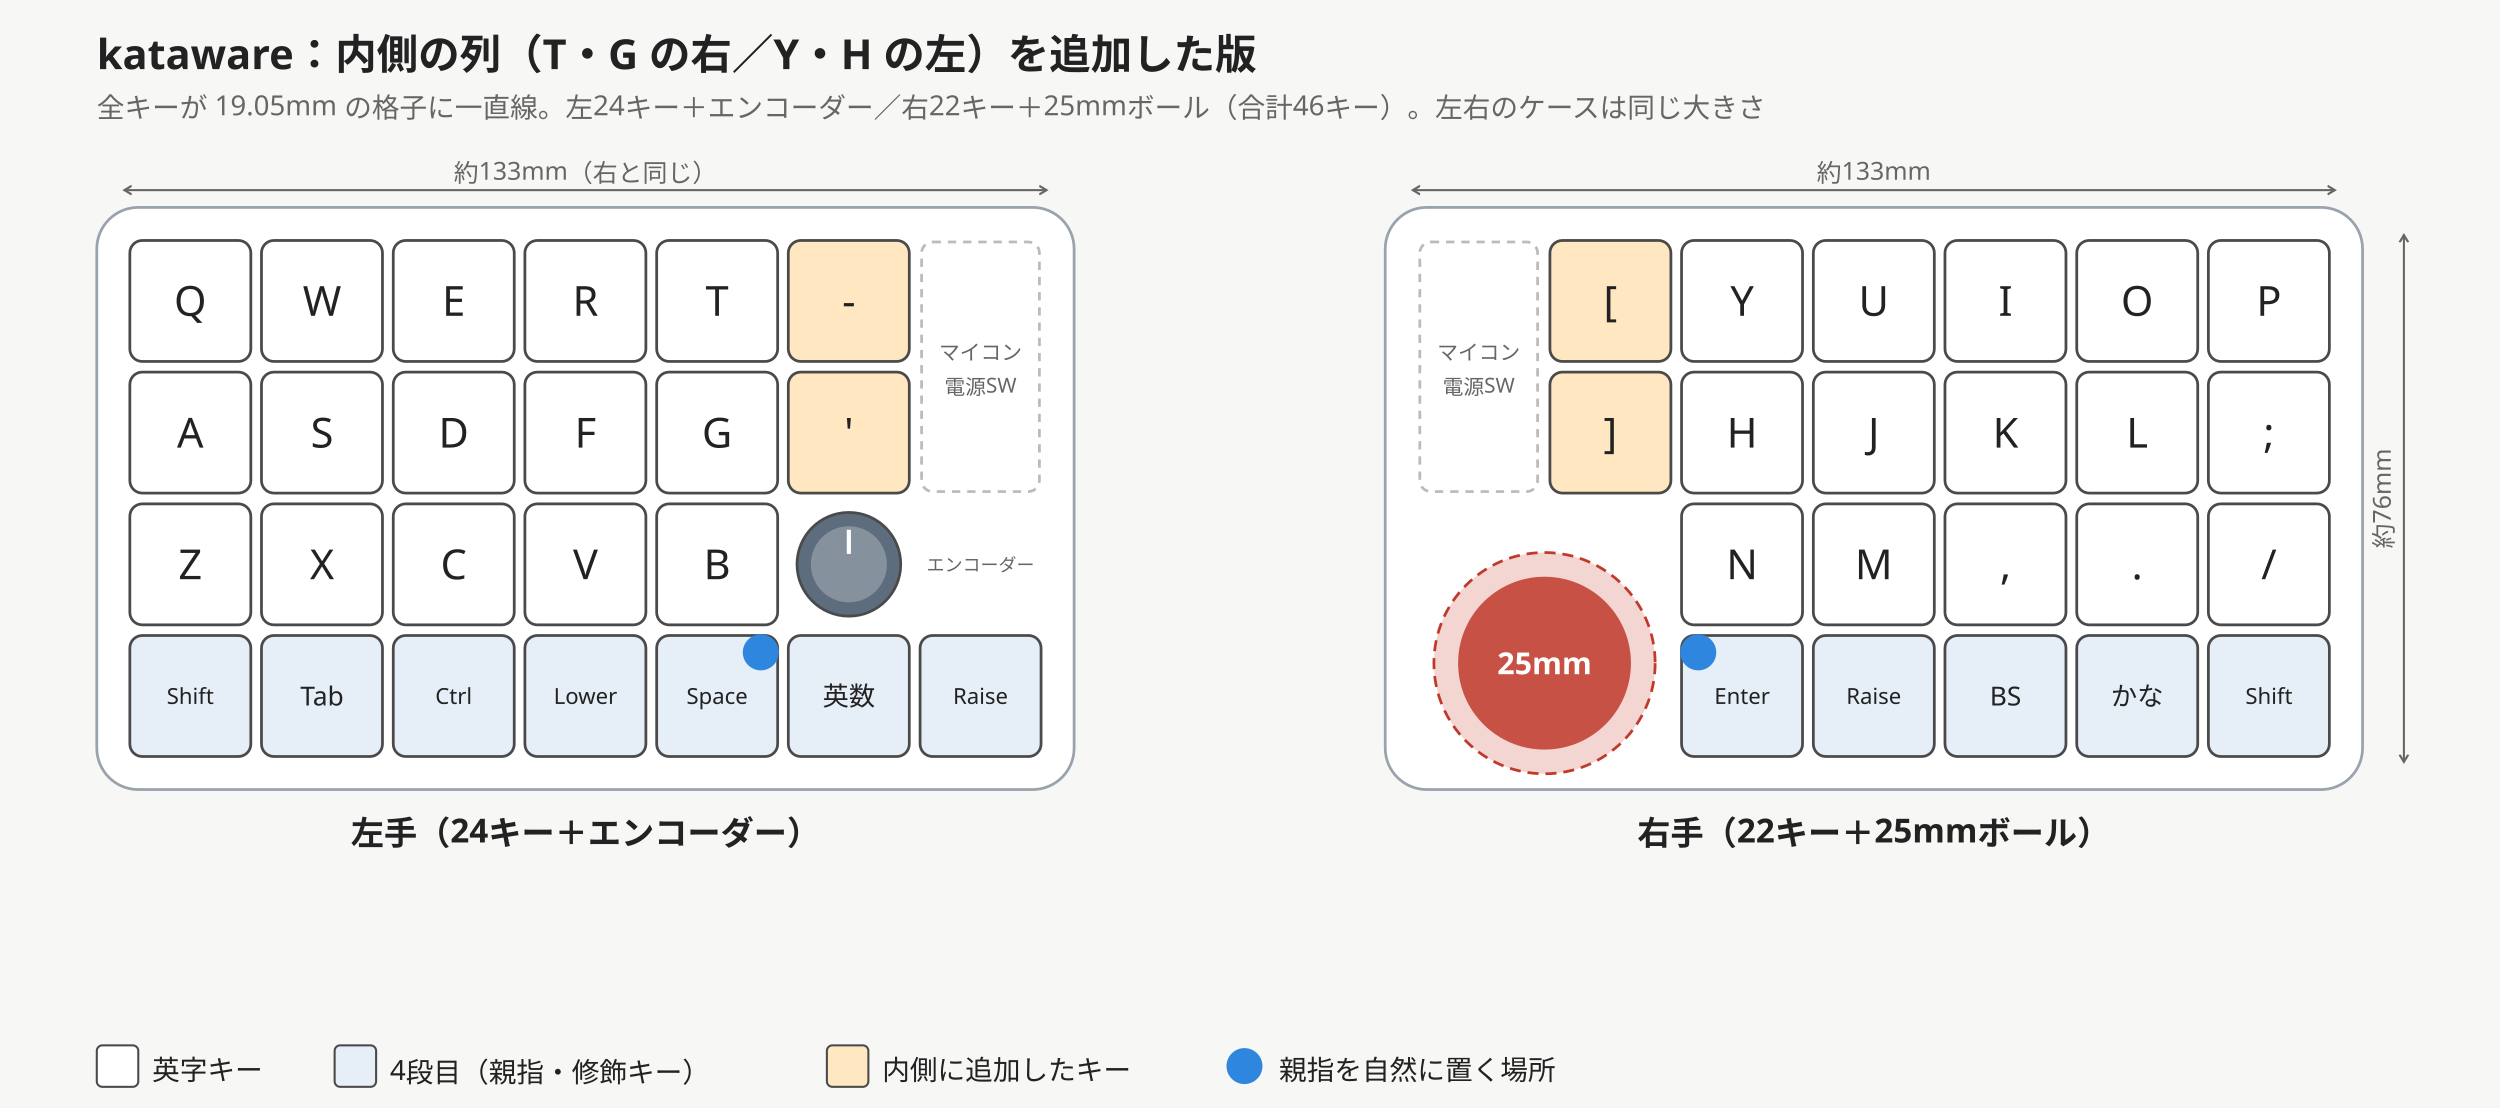
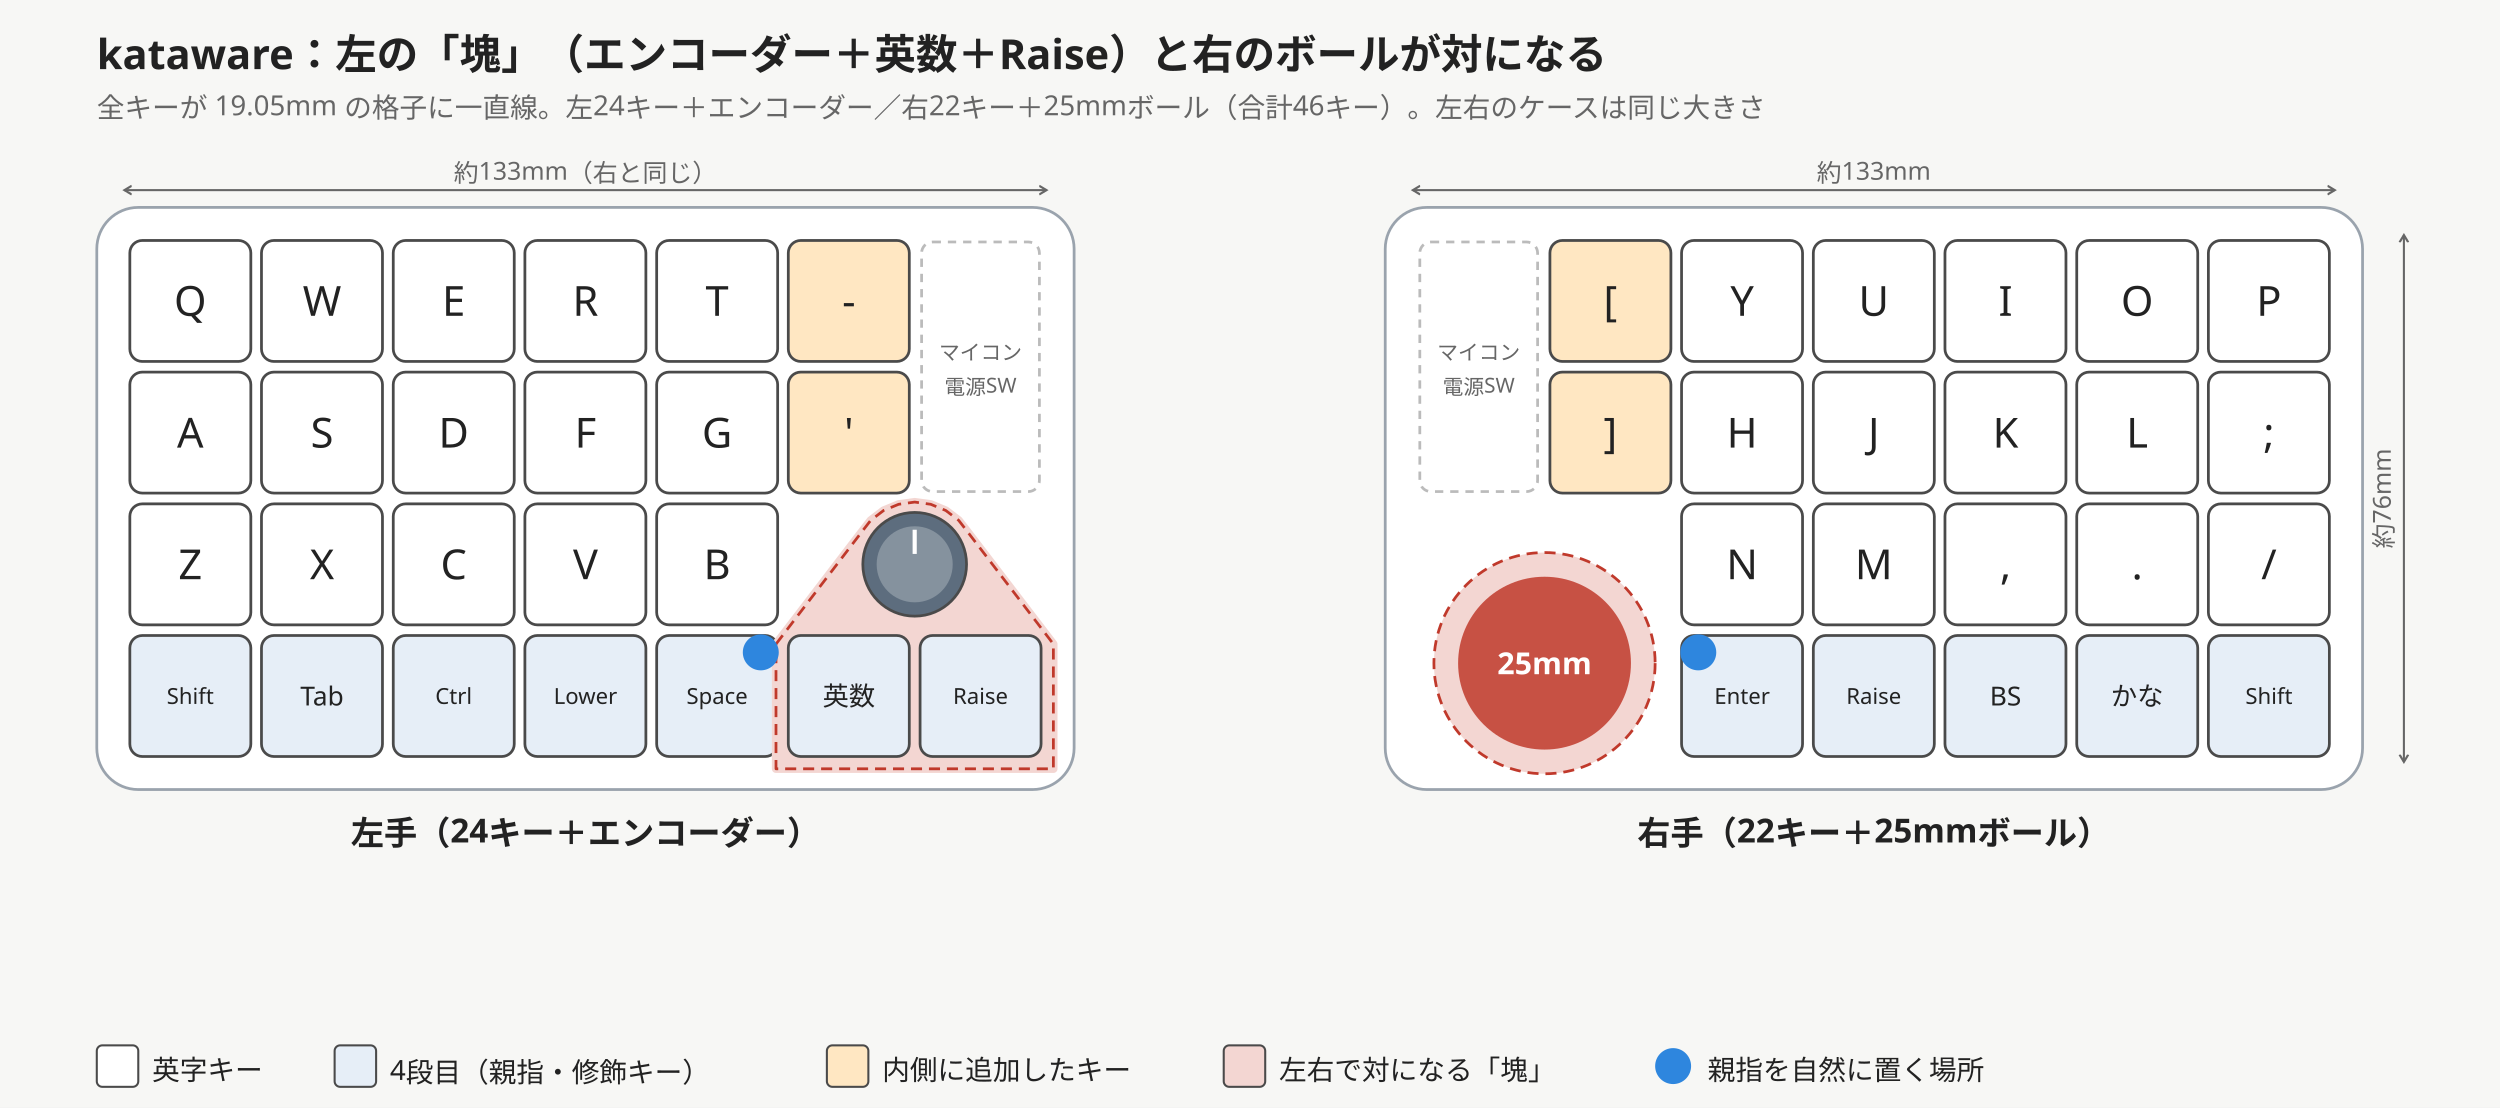
<svg xmlns="http://www.w3.org/2000/svg" width="1808" height="801" viewBox="0 0 1808 801" font-family="IPAPGothic, IPAGothic, sans-serif">
  <defs>
    <marker id="a" viewBox="0 0 10 10" refX="5" refY="5" markerWidth="7" markerHeight="7" orient="auto-start-reverse">
      <path d="M0,2 L5,5 L0,8" fill="none" stroke="#666" stroke-width="1.5" />
    </marker>
  </defs>
  <rect width="100%" height="100%" fill="#f7f7f5" />
-   <text x="70.0" y="50.0" font-size="30" text-anchor="start" fill="#222" font-weight="bold">kataware：内側の列（T・G の右／Y・H の左）を追加した版</text>
+   <text x="70.0" y="50.0" font-size="30" text-anchor="start" fill="#222" font-weight="bold">kataware：左の「塊」（エンコーダー＋英数＋Raise）と右のボールが対になる</text>
  <text x="70.0" y="85.0" font-size="20" text-anchor="start" fill="#666" font-weight="normal">全キーが 19.05mm の格子に一直線。左24キー＋エンコーダー／右22キー＋25mmボール（合計46キー）。左右のケースは同じ大きさ</text>
  <rect x="70.0" y="150.0" width="706.8" height="421.0" rx="30.0" fill="#ffffff" stroke="#9aa3ad" stroke-width="2" />
  <rect x="1001.8" y="150.0" width="706.8" height="421.0" rx="30.0" fill="#ffffff" stroke="#9aa3ad" stroke-width="2" />
  <rect x="93.9" y="173.9" width="87.5" height="87.5" rx="9.0" fill="#ffffff" stroke="#4a4a4a" stroke-width="2" />
  <text x="137.6" y="228.4" font-size="30" text-anchor="middle" fill="#222">Q</text>
  <rect x="189.1" y="173.9" width="87.5" height="87.5" rx="9.0" fill="#ffffff" stroke="#4a4a4a" stroke-width="2" />
  <text x="232.9" y="228.4" font-size="30" text-anchor="middle" fill="#222">W</text>
  <rect x="284.4" y="173.9" width="87.5" height="87.5" rx="9.0" fill="#ffffff" stroke="#4a4a4a" stroke-width="2" />
  <text x="328.1" y="228.4" font-size="30" text-anchor="middle" fill="#222">E</text>
  <rect x="379.6" y="173.9" width="87.5" height="87.5" rx="9.0" fill="#ffffff" stroke="#4a4a4a" stroke-width="2" />
  <text x="423.4" y="228.4" font-size="30" text-anchor="middle" fill="#222">R</text>
  <rect x="474.9" y="173.9" width="87.5" height="87.5" rx="9.0" fill="#ffffff" stroke="#4a4a4a" stroke-width="2" />
  <text x="518.6" y="228.4" font-size="30" text-anchor="middle" fill="#222">T</text>
  <rect x="93.9" y="269.1" width="87.5" height="87.5" rx="9.0" fill="#ffffff" stroke="#4a4a4a" stroke-width="2" />
  <text x="137.6" y="323.7" font-size="30" text-anchor="middle" fill="#222">A</text>
  <rect x="189.1" y="269.1" width="87.5" height="87.5" rx="9.0" fill="#ffffff" stroke="#4a4a4a" stroke-width="2" />
  <text x="232.9" y="323.7" font-size="30" text-anchor="middle" fill="#222">S</text>
  <rect x="284.4" y="269.1" width="87.5" height="87.5" rx="9.0" fill="#ffffff" stroke="#4a4a4a" stroke-width="2" />
  <text x="328.1" y="323.7" font-size="30" text-anchor="middle" fill="#222">D</text>
  <rect x="379.6" y="269.1" width="87.5" height="87.5" rx="9.0" fill="#ffffff" stroke="#4a4a4a" stroke-width="2" />
  <text x="423.4" y="323.7" font-size="30" text-anchor="middle" fill="#222">F</text>
  <rect x="474.9" y="269.1" width="87.5" height="87.5" rx="9.0" fill="#ffffff" stroke="#4a4a4a" stroke-width="2" />
  <text x="518.6" y="323.7" font-size="30" text-anchor="middle" fill="#222">G</text>
  <rect x="93.9" y="364.4" width="87.5" height="87.5" rx="9.0" fill="#ffffff" stroke="#4a4a4a" stroke-width="2" />
  <text x="137.6" y="418.9" font-size="30" text-anchor="middle" fill="#222">Z</text>
  <rect x="189.1" y="364.4" width="87.5" height="87.5" rx="9.0" fill="#ffffff" stroke="#4a4a4a" stroke-width="2" />
  <text x="232.9" y="418.9" font-size="30" text-anchor="middle" fill="#222">X</text>
  <rect x="284.4" y="364.4" width="87.5" height="87.5" rx="9.0" fill="#ffffff" stroke="#4a4a4a" stroke-width="2" />
  <text x="328.1" y="418.9" font-size="30" text-anchor="middle" fill="#222">C</text>
  <rect x="379.6" y="364.4" width="87.5" height="87.5" rx="9.0" fill="#ffffff" stroke="#4a4a4a" stroke-width="2" />
  <text x="423.4" y="418.9" font-size="30" text-anchor="middle" fill="#222">V</text>
  <rect x="474.9" y="364.4" width="87.5" height="87.5" rx="9.0" fill="#ffffff" stroke="#4a4a4a" stroke-width="2" />
  <text x="518.6" y="418.9" font-size="30" text-anchor="middle" fill="#222">B</text>
  <rect x="93.9" y="459.6" width="87.5" height="87.5" rx="9.0" fill="#e6eef7" stroke="#4a4a4a" stroke-width="2" />
  <text x="137.6" y="509.1" font-size="16" text-anchor="middle" fill="#222">Shift</text>
  <rect x="189.1" y="459.6" width="87.5" height="87.5" rx="9.0" fill="#e6eef7" stroke="#4a4a4a" stroke-width="2" />
  <text x="232.9" y="510.2" font-size="19" text-anchor="middle" fill="#222">Tab</text>
  <rect x="284.4" y="459.6" width="87.5" height="87.5" rx="9.0" fill="#e6eef7" stroke="#4a4a4a" stroke-width="2" />
  <text x="328.1" y="509.1" font-size="16" text-anchor="middle" fill="#222">Ctrl</text>
  <rect x="379.6" y="459.6" width="87.5" height="87.5" rx="9.0" fill="#e6eef7" stroke="#4a4a4a" stroke-width="2" />
  <text x="423.4" y="509.1" font-size="16" text-anchor="middle" fill="#222">Lower</text>
  <rect x="474.9" y="459.6" width="87.5" height="87.5" rx="9.0" fill="#e6eef7" stroke="#4a4a4a" stroke-width="2" />
  <text x="518.6" y="509.1" font-size="16" text-anchor="middle" fill="#222">Space</text>
+   <path d="M561.2,465.8 L622.5,385.6 L629.7,376.3 L639.0,369.2 L649.9,364.7 L661.5,363.1 L673.1,364.7 L684.0,369.2 L693.3,376.3 L700.5,385.6 L761.8,465.8 L761.8,556.0 L561.2,556.0 Z" fill="#f3d6d2" stroke="#f3d6d2" stroke-width="6" stroke-linejoin="round" />
+   <path d="M561.2,465.8 L622.5,385.6 L629.7,376.3 L639.0,369.2 L649.9,364.7 L661.5,363.1 L673.1,364.7 L684.0,369.2 L693.3,376.3 L700.5,385.6 L761.8,465.8 L761.8,556.0 L561.2,556.0 Z" fill="none" stroke="#c0392b" stroke-width="2" stroke-dasharray="8 5" stroke-linejoin="round" />
  <rect x="570.1" y="459.6" width="87.5" height="87.5" rx="9.0" fill="#e6eef7" stroke="#4a4a4a" stroke-width="2" />
  <text x="613.9" y="510.2" font-size="19" text-anchor="middle" fill="#222">英数</text>
  <rect x="665.4" y="459.6" width="87.5" height="87.5" rx="9.0" fill="#e6eef7" stroke="#4a4a4a" stroke-width="2" />
  <text x="709.1" y="509.1" font-size="16" text-anchor="middle" fill="#222">Raise</text>
+   <circle cx="661.5" cy="408.1" r="37.5" fill="#5d6d7e" stroke="#4a4a4a" stroke-width="2" />
+   <circle cx="661.5" cy="408.1" r="27.5" fill="#85929e" />
+   <line x1="661.5" y1="383.1" x2="661.5" y2="400.6" stroke="#fff" stroke-width="3" />
  <circle cx="550.2" cy="471.8" r="13.0" fill="#2e86de" />
-   <circle cx="613.9" cy="408.1" r="37.5" fill="#5d6d7e" stroke="#4a4a4a" stroke-width="2" />
-   <circle cx="613.9" cy="408.1" r="27.5" fill="#85929e" />
-   <line x1="613.9" y1="383.1" x2="613.9" y2="400.6" stroke="#fff" stroke-width="3" />
-   <text x="709.1" y="413.1" font-size="13" text-anchor="middle" fill="#666" font-weight="normal">エンコーダー</text>
  <rect x="570.1" y="173.9" width="87.5" height="87.5" rx="9.0" fill="#ffe7c2" stroke="#4a4a4a" stroke-width="2" />
  <text x="613.9" y="228.4" font-size="30" text-anchor="middle" fill="#222">-</text>
  <rect x="570.1" y="269.1" width="87.5" height="87.5" rx="9.0" fill="#ffe7c2" stroke="#4a4a4a" stroke-width="2" />
  <text x="613.9" y="323.7" font-size="30" text-anchor="middle" fill="#222">'</text>
  <rect x="666.5" y="175.0" width="85.2" height="180.5" rx="8" fill="none" stroke="#bbbbbb" stroke-width="2" stroke-dasharray="6 5" />
  <text x="709.1" y="260.2" font-size="15" text-anchor="middle" fill="#666" font-weight="normal">マイコン</text>
  <text x="709.1" y="285.2" font-size="15" text-anchor="middle" fill="#666" font-weight="normal">電源SW</text>
  <rect x="1216.1" y="173.9" width="87.5" height="87.5" rx="9.0" fill="#ffffff" stroke="#4a4a4a" stroke-width="2" />
  <text x="1259.9" y="228.4" font-size="30" text-anchor="middle" fill="#222">Y</text>
  <rect x="1311.4" y="173.9" width="87.5" height="87.5" rx="9.0" fill="#ffffff" stroke="#4a4a4a" stroke-width="2" />
  <text x="1355.1" y="228.4" font-size="30" text-anchor="middle" fill="#222">U</text>
  <rect x="1406.6" y="173.9" width="87.5" height="87.5" rx="9.0" fill="#ffffff" stroke="#4a4a4a" stroke-width="2" />
  <text x="1450.4" y="228.4" font-size="30" text-anchor="middle" fill="#222">I</text>
  <rect x="1501.9" y="173.9" width="87.5" height="87.5" rx="9.0" fill="#ffffff" stroke="#4a4a4a" stroke-width="2" />
  <text x="1545.6" y="228.4" font-size="30" text-anchor="middle" fill="#222">O</text>
  <rect x="1597.1" y="173.9" width="87.5" height="87.5" rx="9.0" fill="#ffffff" stroke="#4a4a4a" stroke-width="2" />
  <text x="1640.9" y="228.4" font-size="30" text-anchor="middle" fill="#222">P</text>
  <rect x="1216.1" y="269.1" width="87.5" height="87.5" rx="9.0" fill="#ffffff" stroke="#4a4a4a" stroke-width="2" />
  <text x="1259.9" y="323.7" font-size="30" text-anchor="middle" fill="#222">H</text>
  <rect x="1311.4" y="269.1" width="87.5" height="87.5" rx="9.0" fill="#ffffff" stroke="#4a4a4a" stroke-width="2" />
  <text x="1355.1" y="323.7" font-size="30" text-anchor="middle" fill="#222">J</text>
  <rect x="1406.6" y="269.1" width="87.5" height="87.5" rx="9.0" fill="#ffffff" stroke="#4a4a4a" stroke-width="2" />
  <text x="1450.4" y="323.7" font-size="30" text-anchor="middle" fill="#222">K</text>
  <rect x="1501.9" y="269.1" width="87.5" height="87.5" rx="9.0" fill="#ffffff" stroke="#4a4a4a" stroke-width="2" />
  <text x="1545.6" y="323.7" font-size="30" text-anchor="middle" fill="#222">L</text>
  <rect x="1597.1" y="269.1" width="87.5" height="87.5" rx="9.0" fill="#ffffff" stroke="#4a4a4a" stroke-width="2" />
  <text x="1640.9" y="323.7" font-size="30" text-anchor="middle" fill="#222">;</text>
  <rect x="1216.1" y="364.4" width="87.5" height="87.5" rx="9.0" fill="#ffffff" stroke="#4a4a4a" stroke-width="2" />
  <text x="1259.9" y="418.9" font-size="30" text-anchor="middle" fill="#222">N</text>
  <rect x="1311.4" y="364.4" width="87.5" height="87.5" rx="9.0" fill="#ffffff" stroke="#4a4a4a" stroke-width="2" />
  <text x="1355.1" y="418.9" font-size="30" text-anchor="middle" fill="#222">M</text>
  <rect x="1406.6" y="364.4" width="87.5" height="87.5" rx="9.0" fill="#ffffff" stroke="#4a4a4a" stroke-width="2" />
  <text x="1450.4" y="418.9" font-size="30" text-anchor="middle" fill="#222">,</text>
  <rect x="1501.9" y="364.4" width="87.5" height="87.5" rx="9.0" fill="#ffffff" stroke="#4a4a4a" stroke-width="2" />
  <text x="1545.6" y="418.9" font-size="30" text-anchor="middle" fill="#222">.</text>
  <rect x="1597.1" y="364.4" width="87.5" height="87.5" rx="9.0" fill="#ffffff" stroke="#4a4a4a" stroke-width="2" />
  <text x="1640.9" y="418.9" font-size="30" text-anchor="middle" fill="#222">/</text>
  <rect x="1216.1" y="459.6" width="87.5" height="87.5" rx="9.0" fill="#e6eef7" stroke="#4a4a4a" stroke-width="2" />
  <text x="1259.9" y="509.1" font-size="16" text-anchor="middle" fill="#222">Enter</text>
  <rect x="1311.4" y="459.6" width="87.5" height="87.5" rx="9.0" fill="#e6eef7" stroke="#4a4a4a" stroke-width="2" />
  <text x="1355.1" y="509.1" font-size="16" text-anchor="middle" fill="#222">Raise</text>
  <rect x="1406.6" y="459.6" width="87.5" height="87.5" rx="9.0" fill="#e6eef7" stroke="#4a4a4a" stroke-width="2" />
  <text x="1450.4" y="510.2" font-size="19" text-anchor="middle" fill="#222">BS</text>
  <rect x="1501.9" y="459.6" width="87.5" height="87.5" rx="9.0" fill="#e6eef7" stroke="#4a4a4a" stroke-width="2" />
  <text x="1545.6" y="510.2" font-size="19" text-anchor="middle" fill="#222">かな</text>
  <rect x="1597.1" y="459.6" width="87.5" height="87.5" rx="9.0" fill="#e6eef7" stroke="#4a4a4a" stroke-width="2" />
  <text x="1640.9" y="509.1" font-size="16" text-anchor="middle" fill="#222">Shift</text>
  <circle cx="1228.2" cy="471.8" r="13.0" fill="#2e86de" />
  <rect x="1120.9" y="173.9" width="87.5" height="87.5" rx="9.0" fill="#ffe7c2" stroke="#4a4a4a" stroke-width="2" />
  <text x="1164.6" y="228.4" font-size="30" text-anchor="middle" fill="#222">[</text>
  <rect x="1120.9" y="269.1" width="87.5" height="87.5" rx="9.0" fill="#ffe7c2" stroke="#4a4a4a" stroke-width="2" />
  <text x="1164.6" y="323.7" font-size="30" text-anchor="middle" fill="#222">]</text>
  <rect x="1026.8" y="175.0" width="85.2" height="180.5" rx="8" fill="none" stroke="#bbbbbb" stroke-width="2" stroke-dasharray="6 5" />
  <text x="1069.4" y="260.2" font-size="15" text-anchor="middle" fill="#666" font-weight="normal">マイコン</text>
  <text x="1069.4" y="285.2" font-size="15" text-anchor="middle" fill="#666" font-weight="normal">電源SW</text>
  <circle cx="1117.0" cy="479.6" r="80.0" fill="#f3d6d2" stroke="#c0392b" stroke-width="2" stroke-dasharray="8 5" />
  <circle cx="1117.0" cy="479.6" r="62.5" fill="#c0392b" opacity="0.85" />
  <text x="1117.0" y="487.6" font-size="22" text-anchor="middle" fill="#fff" font-weight="bold">25mm</text>
  <text x="423.4" y="611.0" font-size="24" text-anchor="middle" fill="#222" font-weight="bold">左手（24キー＋エンコーダー）</text>
  <text x="1355.1" y="611.0" font-size="24" text-anchor="middle" fill="#222" font-weight="bold">右手（22キー＋25mmボール）</text>
  <line x1="90.0" y1="137.5" x2="756.8" y2="137.5" stroke="#666" stroke-width="1.5" marker-start="url(#a)" marker-end="url(#a)" />
  <text x="423.4" y="131.5" font-size="18" text-anchor="middle" fill="#666" font-weight="normal">約133mm（右と同じ）</text>
  <line x1="1021.8" y1="137.5" x2="1688.5" y2="137.5" stroke="#666" stroke-width="1.5" marker-start="url(#a)" marker-end="url(#a)" />
  <text x="1355.1" y="131.5" font-size="18" text-anchor="middle" fill="#666" font-weight="normal">約133mm</text>
  <line x1="1738.5" y1="170.0" x2="1738.5" y2="551.0" stroke="#666" stroke-width="1.5" marker-start="url(#a)" marker-end="url(#a)" />
  <text x="1730.5" y="360.5" font-size="18" fill="#666" text-anchor="middle" transform="rotate(-90 1730.5 360.5)">約76mm</text>
  <rect x="70.0" y="756.0" width="30.0" height="30.0" rx="4" fill="#ffffff" stroke="#4a4a4a" stroke-width="1.5" />
  <text x="110.0" y="781.0" font-size="20" text-anchor="start" fill="#222" font-weight="normal">英字キー</text>
  <rect x="242.0" y="756.0" width="30.0" height="30.0" rx="4" fill="#e6eef7" stroke="#4a4a4a" stroke-width="1.5" />
  <text x="282.0" y="781.0" font-size="20" text-anchor="start" fill="#222" font-weight="normal">4段目（親指・修飾キー）</text>
  <rect x="598.0" y="756.0" width="30.0" height="30.0" rx="4" fill="#ffe7c2" stroke="#4a4a4a" stroke-width="1.5" />
  <text x="638.0" y="781.0" font-size="20" text-anchor="start" fill="#222" font-weight="normal">内側に追加したキー</text>
-   <circle cx="900.0" cy="771.0" r="13.0" fill="#2e86de" />
-   <text x="925.0" y="781.0" font-size="20" text-anchor="start" fill="#222" font-weight="normal">親指を自然に置く場所</text>
+   <rect x="885.0" y="756.0" width="30.0" height="30.0" rx="4" fill="#f3d6d2" stroke="#4a4a4a" stroke-width="1.5" />
+   <text x="925.0" y="781.0" font-size="20" text-anchor="start" fill="#222" font-weight="normal">左右で対になる「塊」</text>
+   <circle cx="1210.0" cy="771.0" r="13.0" fill="#2e86de" />
+   <text x="1235.0" y="781.0" font-size="20" text-anchor="start" fill="#222" font-weight="normal">親指を自然に置く場所</text>
</svg>
